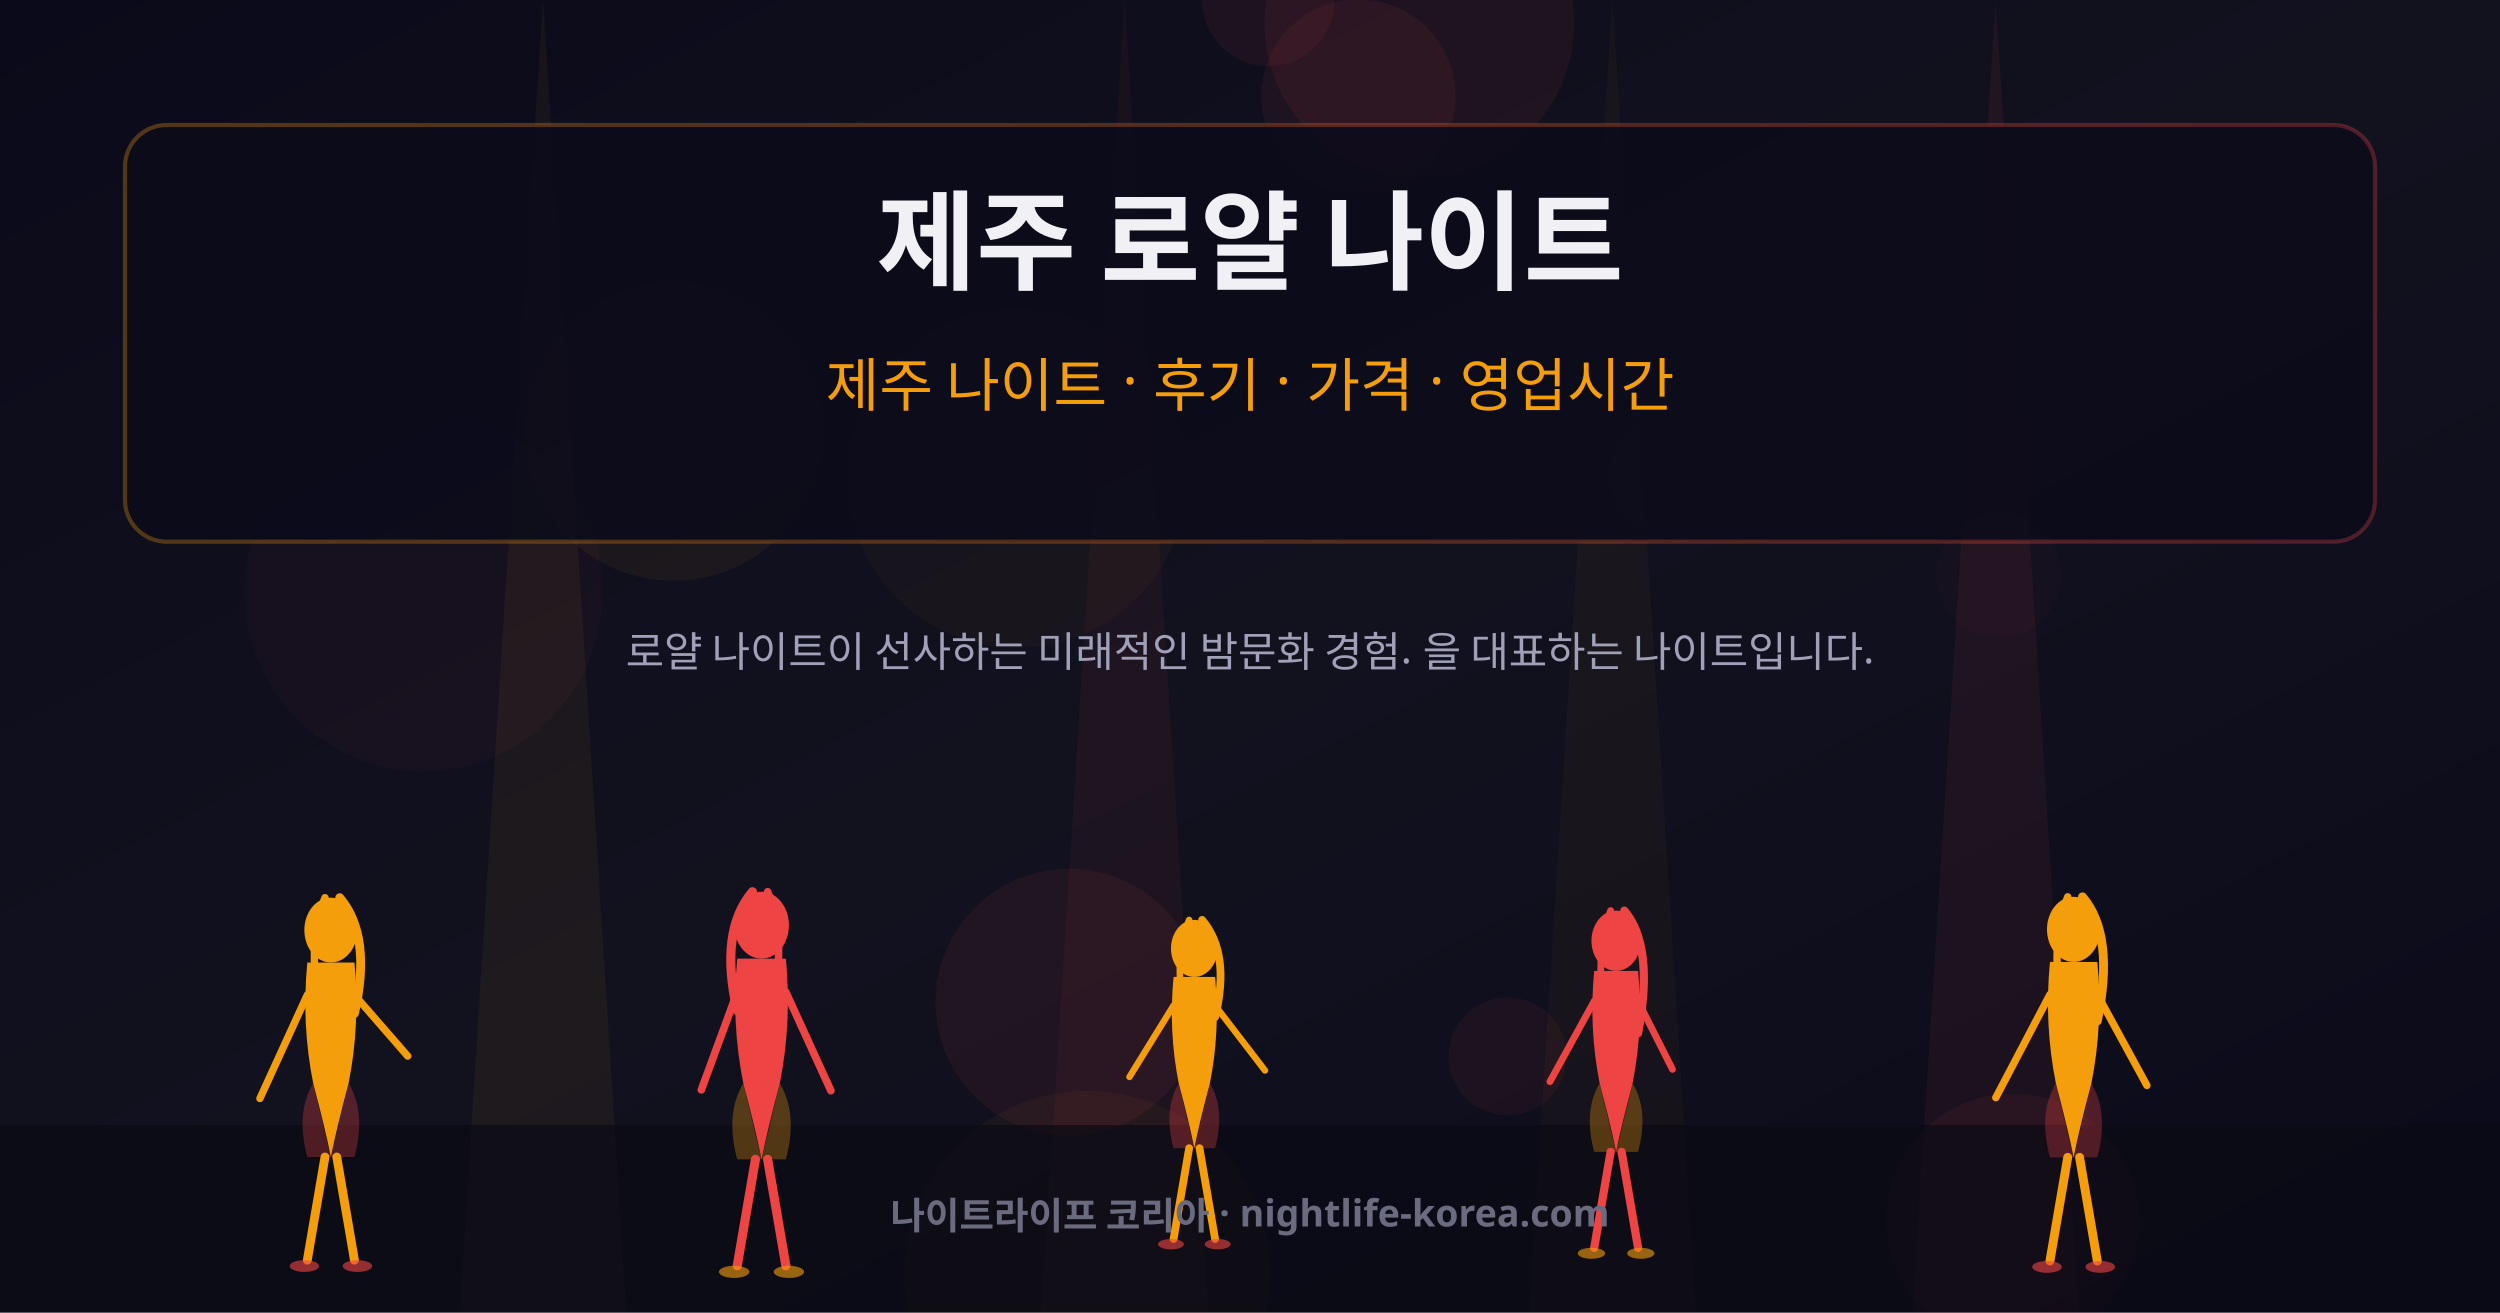
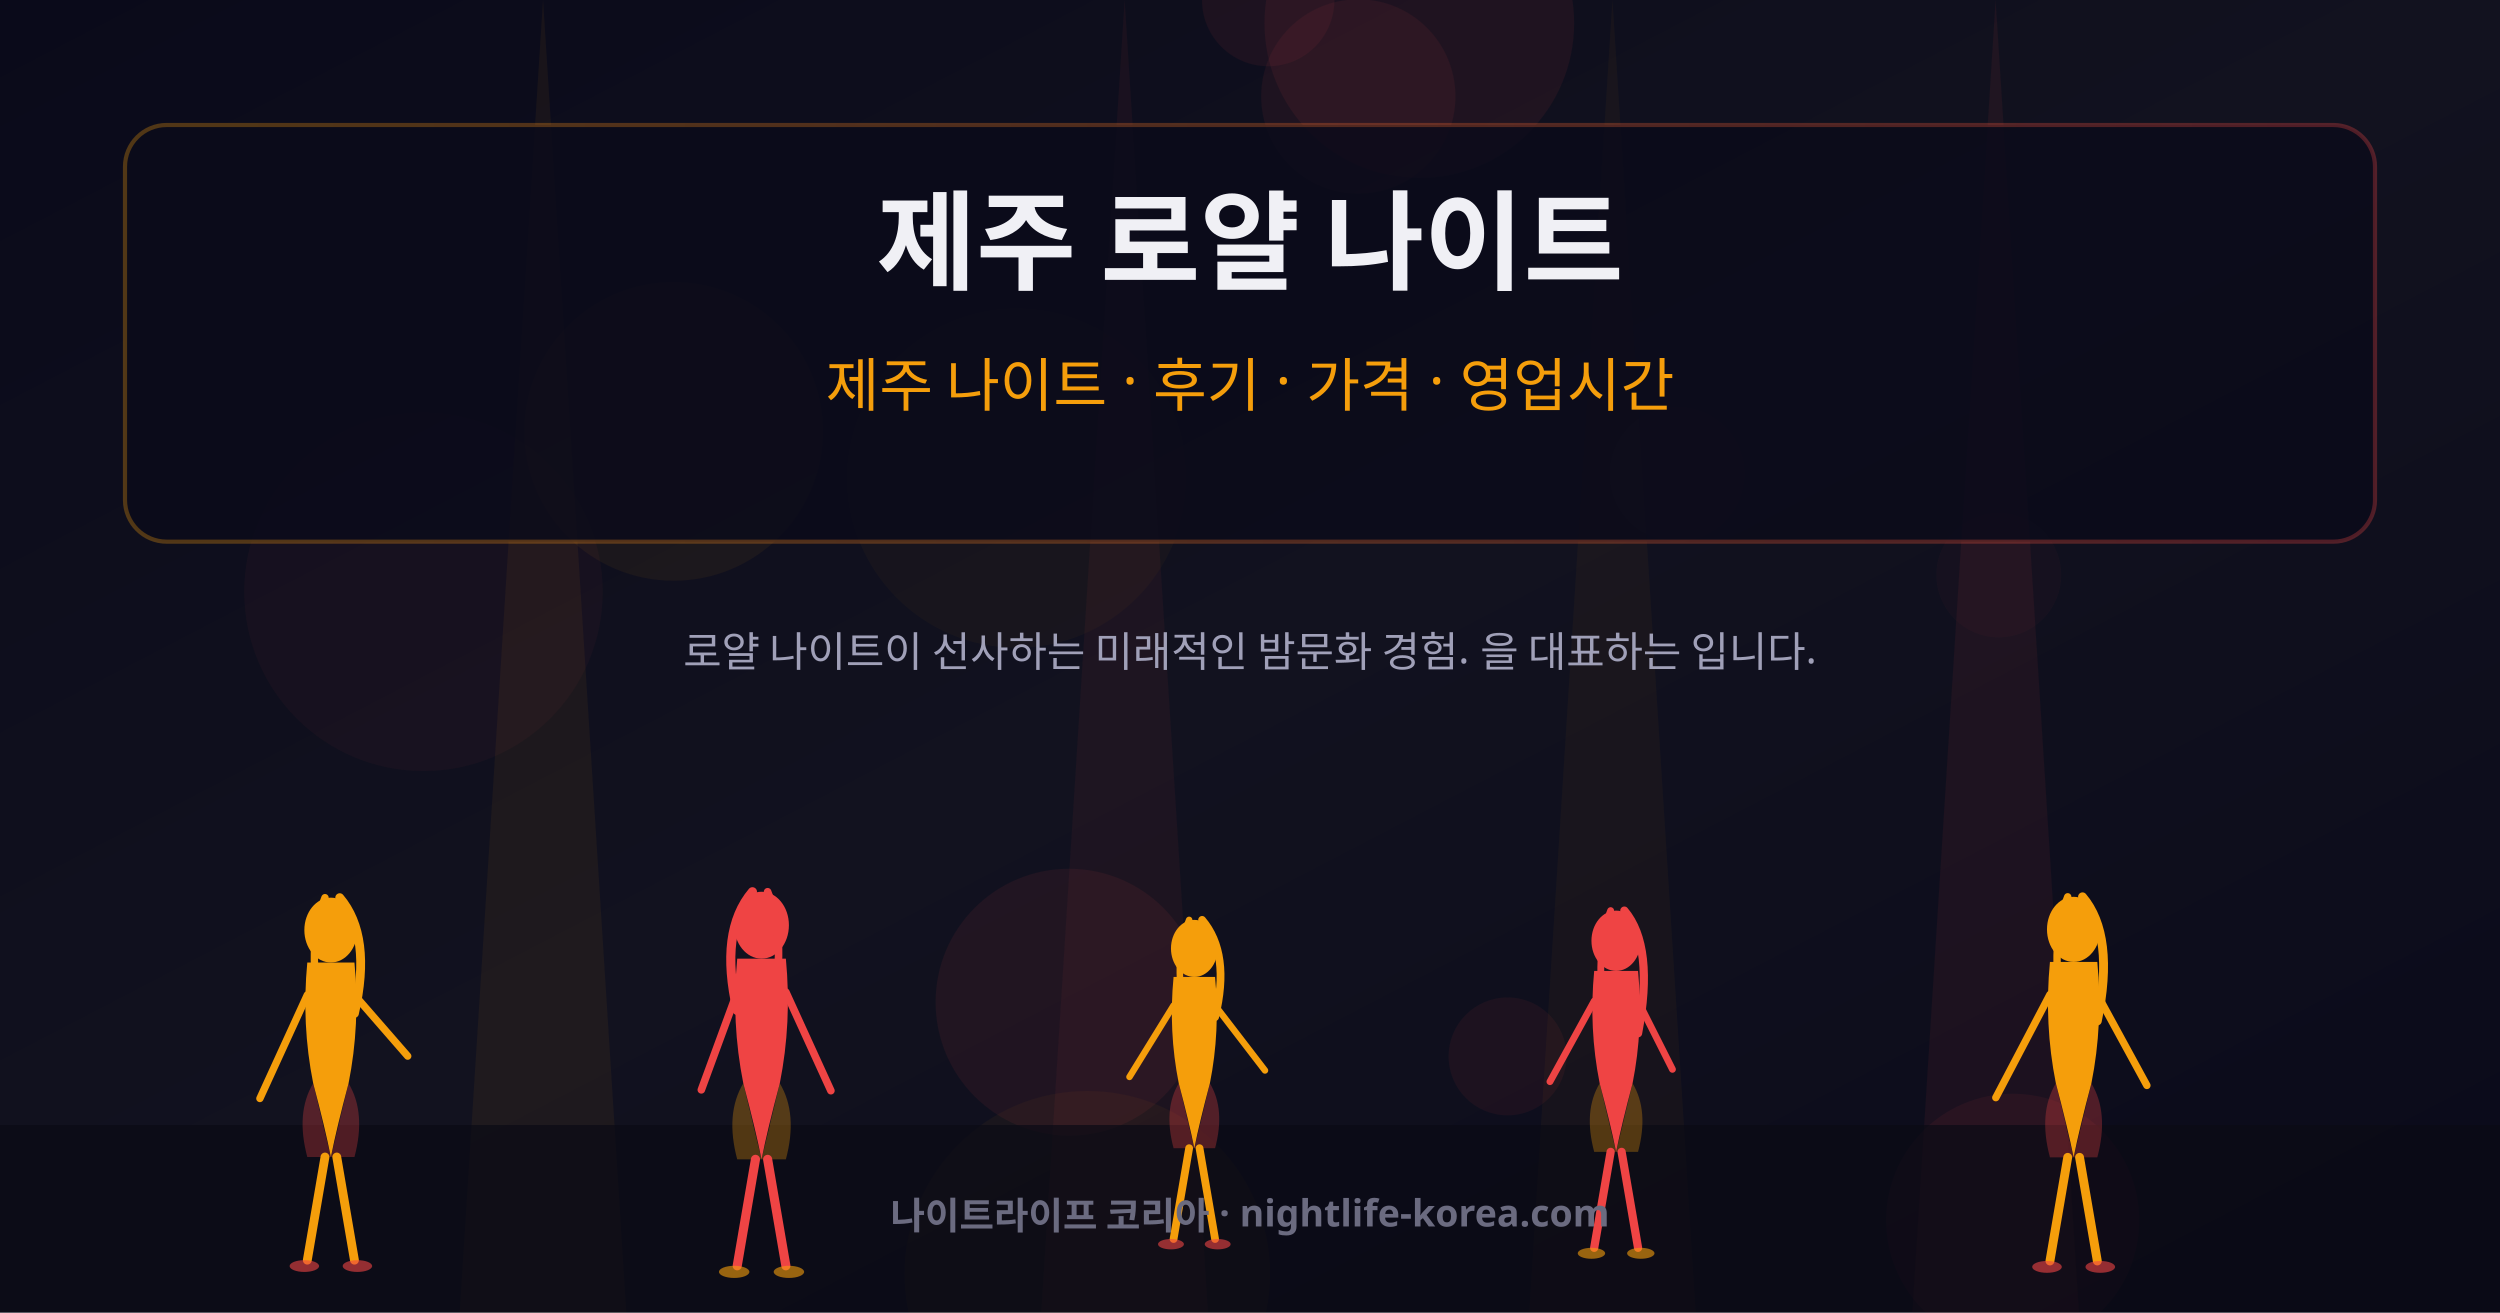
<svg xmlns="http://www.w3.org/2000/svg" viewBox="0 0 1200 630" width="1200" height="630">
  <defs>
    <linearGradient id="ogbg" x1="0%" y1="0%" x2="100%" y2="100%">
      <stop offset="0%" style="stop-color:#0a0a1a" />
      <stop offset="50%" style="stop-color:#12121f" />
      <stop offset="100%" style="stop-color:#0a0a1a" />
    </linearGradient>
    <linearGradient id="ogtxt" x1="0%" y1="0%" x2="100%" y2="0%">
      <stop offset="0%" style="stop-color:#f59e0b" />
      <stop offset="100%" style="stop-color:#ef4444" />
    </linearGradient>
  </defs>
  <rect width="1200" height="630" fill="url(#ogbg)" />
  <polygon points="260.656,0 220.656,630 300.656,630" fill="#f59e0b" opacity="0.062" />
  <polygon points="539.823,0 499.823,630 579.823,630" fill="#ef4444" opacity="0.058" />
  <polygon points="773.98,0 733.98,630 813.98,630" fill="#f59e0b" opacity="0.042" />
  <polygon points="957.894,0 917.894,630 997.894,630" fill="#ef4444" opacity="0.068" />
  <circle cx="805.134" cy="227.59" r="32.398" fill="#ef4444" opacity="0.038" />
  <circle cx="651.986" cy="46.306" r="46.636" fill="#ef4444" opacity="0.067" />
  <circle cx="323.318" cy="207.058" r="71.684" fill="#f59e0b" opacity="0.057" />
  <circle cx="959.414" cy="275.98" r="29.941" fill="#ef4444" opacity="0.032" />
  <circle cx="521.922" cy="611.374" r="87.697" fill="#f59e0b" opacity="0.045" />
  <circle cx="723.623" cy="507.07" r="28.294" fill="#ef4444" opacity="0.066" />
  <circle cx="488.066" cy="229.494" r="81.395" fill="#f59e0b" opacity="0.032" />
  <circle cx="608.738" cy="0.019" r="31.779" fill="#ef4444" opacity="0.069" />
  <circle cx="681.271" cy="11.095" r="74.327" fill="#ef4444" opacity="0.074" />
  <circle cx="203.267" cy="284.075" r="86.017" fill="#ef4444" opacity="0.041" />
  <circle cx="966.097" cy="585.807" r="60.803" fill="#ef4444" opacity="0.065" />
  <circle cx="513.13" cy="481.042" r="64.039" fill="#ef4444" opacity="0.072" />
  <rect x="0" y="540" width="1200" height="90" fill="#0a0a14" opacity="0.7" />
  <g transform="translate(158.8195,520) scale(1.414627)">
    <ellipse cx="0" cy="-52" rx="9" ry="11" fill="#f59e0b" />
    <path d="M3,-63 Q14,-50 8,-23.725" stroke="#f59e0b" stroke-width="3" fill="none" stroke-linecap="round" />
    <path d="M-2,-63 Q-8,-48 -4,-26.725" stroke="#f59e0b" stroke-width="2.5" fill="none" stroke-linecap="round" />
    <path d="M-8,-41 Q-10,-20 -6,0 Q-2,15 0,25 Q2,15 6,0 Q10,-20 8,-41 Z" fill="#f59e0b" />
    <path d="M-6,0 Q-12,10 -8,25 L0,25 Z" fill="#ef4444" opacity="0.3" />
    <path d="M6,0 Q12,10 8,25 L0,25 Z" fill="#ef4444" opacity="0.3" />
    <line x1="-2" y1="25" x2="-8" y2="60" stroke="#f59e0b" stroke-width="3" stroke-linecap="round" />
    <line x1="2" y1="25" x2="8" y2="60" stroke="#f59e0b" stroke-width="3" stroke-linecap="round" />
    <ellipse cx="-9" cy="62" rx="5" ry="2" fill="#ef4444" opacity="0.6" />
    <ellipse cx="9" cy="62" rx="5" ry="2" fill="#ef4444" opacity="0.6" />
    <line x1="-8" y1="-30" x2="-24.086" y2="5.142" stroke="#f59e0b" stroke-width="2.5" stroke-linecap="round" />
    <line x1="8" y1="-30" x2="26.073" y2="-9.233" stroke="#f59e0b" stroke-width="2.5" stroke-linecap="round" />
  </g>
  <g transform="translate(365.5409,520) scale(1.459647)">
    <ellipse cx="0" cy="-52" rx="9" ry="11" fill="#ef4444" />
    <path d="M-3,-63 Q-14,-50 -8,-23.954" stroke="#ef4444" stroke-width="3" fill="none" stroke-linecap="round" />
    <path d="M2,-63 Q8,-48 4,-26.954" stroke="#ef4444" stroke-width="2.5" fill="none" stroke-linecap="round" />
    <path d="M-8,-41 Q-10,-20 -6,0 Q-2,15 0,25 Q2,15 6,0 Q10,-20 8,-41 Z" fill="#ef4444" />
    <path d="M-6,0 Q-12,10 -8,25 L0,25 Z" fill="#f59e0b" opacity="0.3" />
    <path d="M6,0 Q12,10 8,25 L0,25 Z" fill="#f59e0b" opacity="0.3" />
    <line x1="-2" y1="25" x2="-8" y2="60" stroke="#ef4444" stroke-width="3" stroke-linecap="round" />
    <line x1="2" y1="25" x2="8" y2="60" stroke="#ef4444" stroke-width="3" stroke-linecap="round" />
    <ellipse cx="-9" cy="62" rx="5" ry="2" fill="#f59e0b" opacity="0.6" />
    <ellipse cx="9" cy="62" rx="5" ry="2" fill="#f59e0b" opacity="0.6" />
    <line x1="-8" y1="-30" x2="-19.802" y2="2.139" stroke="#ef4444" stroke-width="2.5" stroke-linecap="round" />
    <line x1="8" y1="-30" x2="22.806" y2="2.421" stroke="#ef4444" stroke-width="2.5" stroke-linecap="round" />
  </g>
  <g transform="translate(573.2743,520) scale(1.245347)">
    <ellipse cx="0" cy="-52" rx="9" ry="11" fill="#f59e0b" />
    <path d="M3,-63 Q14,-50 8,-25.523" stroke="#f59e0b" stroke-width="3" fill="none" stroke-linecap="round" />
    <path d="M-2,-63 Q-8,-48 -4,-28.523" stroke="#f59e0b" stroke-width="2.5" fill="none" stroke-linecap="round" />
    <path d="M-8,-41 Q-10,-20 -6,0 Q-2,15 0,25 Q2,15 6,0 Q10,-20 8,-41 Z" fill="#f59e0b" />
    <path d="M-6,0 Q-12,10 -8,25 L0,25 Z" fill="#ef4444" opacity="0.3" />
    <path d="M6,0 Q12,10 8,25 L0,25 Z" fill="#ef4444" opacity="0.3" />
    <line x1="-2" y1="25" x2="-8" y2="60" stroke="#f59e0b" stroke-width="3" stroke-linecap="round" />
    <line x1="2" y1="25" x2="8" y2="60" stroke="#f59e0b" stroke-width="3" stroke-linecap="round" />
    <ellipse cx="-9" cy="62" rx="5" ry="2" fill="#ef4444" opacity="0.6" />
    <ellipse cx="9" cy="62" rx="5" ry="2" fill="#ef4444" opacity="0.6" />
    <line x1="-8" y1="-30" x2="-24.994" y2="-2.475" stroke="#f59e0b" stroke-width="2.5" stroke-linecap="round" />
    <line x1="8" y1="-30" x2="27.234" y2="-4.962" stroke="#f59e0b" stroke-width="2.5" stroke-linecap="round" />
  </g>
  <g transform="translate(775.7381,520) scale(1.315902)">
    <ellipse cx="0" cy="-52" rx="9" ry="11" fill="#ef4444" />
    <path d="M3,-63 Q14,-50 8,-18.268" stroke="#ef4444" stroke-width="3" fill="none" stroke-linecap="round" />
    <path d="M-2,-63 Q-8,-48 -4,-21.268" stroke="#ef4444" stroke-width="2.5" fill="none" stroke-linecap="round" />
    <path d="M-8,-41 Q-10,-20 -6,0 Q-2,15 0,25 Q2,15 6,0 Q10,-20 8,-41 Z" fill="#ef4444" />
    <path d="M-6,0 Q-12,10 -8,25 L0,25 Z" fill="#f59e0b" opacity="0.3" />
    <path d="M6,0 Q12,10 8,25 L0,25 Z" fill="#f59e0b" opacity="0.3" />
    <line x1="-2" y1="25" x2="-8" y2="60" stroke="#ef4444" stroke-width="3" stroke-linecap="round" />
    <line x1="2" y1="25" x2="8" y2="60" stroke="#ef4444" stroke-width="3" stroke-linecap="round" />
    <ellipse cx="-9" cy="62" rx="5" ry="2" fill="#f59e0b" opacity="0.6" />
    <ellipse cx="9" cy="62" rx="5" ry="2" fill="#f59e0b" opacity="0.6" />
    <line x1="-8" y1="-30" x2="-24.136" y2="-0.617" stroke="#ef4444" stroke-width="2.5" stroke-linecap="round" />
    <line x1="8" y1="-30" x2="20.544" y2="-5.108" stroke="#ef4444" stroke-width="2.5" stroke-linecap="round" />
  </g>
  <g transform="translate(995.3409,520) scale(1.421094)">
    <ellipse cx="0" cy="-52" rx="9" ry="11" fill="#f59e0b" />
    <path d="M3,-63 Q14,-50 8,-21.064" stroke="#f59e0b" stroke-width="3" fill="none" stroke-linecap="round" />
    <path d="M-2,-63 Q-8,-48 -4,-24.064" stroke="#f59e0b" stroke-width="2.5" fill="none" stroke-linecap="round" />
    <path d="M-8,-41 Q-10,-20 -6,0 Q-2,15 0,25 Q2,15 6,0 Q10,-20 8,-41 Z" fill="#f59e0b" />
    <path d="M-6,0 Q-12,10 -8,25 L0,25 Z" fill="#ef4444" opacity="0.3" />
    <path d="M6,0 Q12,10 8,25 L0,25 Z" fill="#ef4444" opacity="0.3" />
    <line x1="-2" y1="25" x2="-8" y2="60" stroke="#f59e0b" stroke-width="3" stroke-linecap="round" />
    <line x1="2" y1="25" x2="8" y2="60" stroke="#f59e0b" stroke-width="3" stroke-linecap="round" />
    <ellipse cx="-9" cy="62" rx="5" ry="2" fill="#ef4444" opacity="0.6" />
    <ellipse cx="9" cy="62" rx="5" ry="2" fill="#ef4444" opacity="0.6" />
    <line x1="-8" y1="-30" x2="-26.283" y2="4.828" stroke="#f59e0b" stroke-width="2.5" stroke-linecap="round" />
    <line x1="8" y1="-30" x2="24.741" y2="0.702" stroke="#f59e0b" stroke-width="2.5" stroke-linecap="round" />
  </g>
  <rect x="60" y="60" width="1080" height="200" rx="20" fill="#0a0a1a" opacity="0.85" />
  <rect x="60" y="60" width="1080" height="200" rx="20" fill="none" stroke="url(#ogtxt)" stroke-width="2" opacity="0.3" />
  <text x="600" y="135" text-anchor="middle" font-family="'Noto Sans KR',sans-serif" font-size="52" font-weight="800" fill="#f0f0f5">제주 로얄 나이트</text>
  <text x="600" y="195" text-anchor="middle" font-family="'Noto Sans KR',sans-serif" font-size="28" font-weight="500" fill="#f59e0b">제주 나이트 · 후기 · 가격 · 영업시간</text>
  <rect x="60" y="290" width="auto" height="40" rx="20" fill="#f59e0b" opacity="0.15" />
-   <text x="600" y="320" text-anchor="middle" font-family="'Noto Sans KR',sans-serif" font-size="20" fill="#a0a0b8">로얄 나이트이 선사하는 미래적인 밤문화 경험. 을 대표하는 나이트입니다.</text>
+   <text x="600" y="320" text-anchor="middle" font-family="'Noto Sans KR',sans-serif" font-size="20" fill="#a0a0b8">로얄 나이트이 선사하는 미래적인 밤문화 경험. 을 대표하는 입니다.</text>
  <text x="600" y="590" text-anchor="middle" font-family="'Noto Sans KR',sans-serif" font-size="18" font-weight="600" fill="#6b6b80">나이트라이프 코리아 · nightlife-korea.com</text>
</svg>
